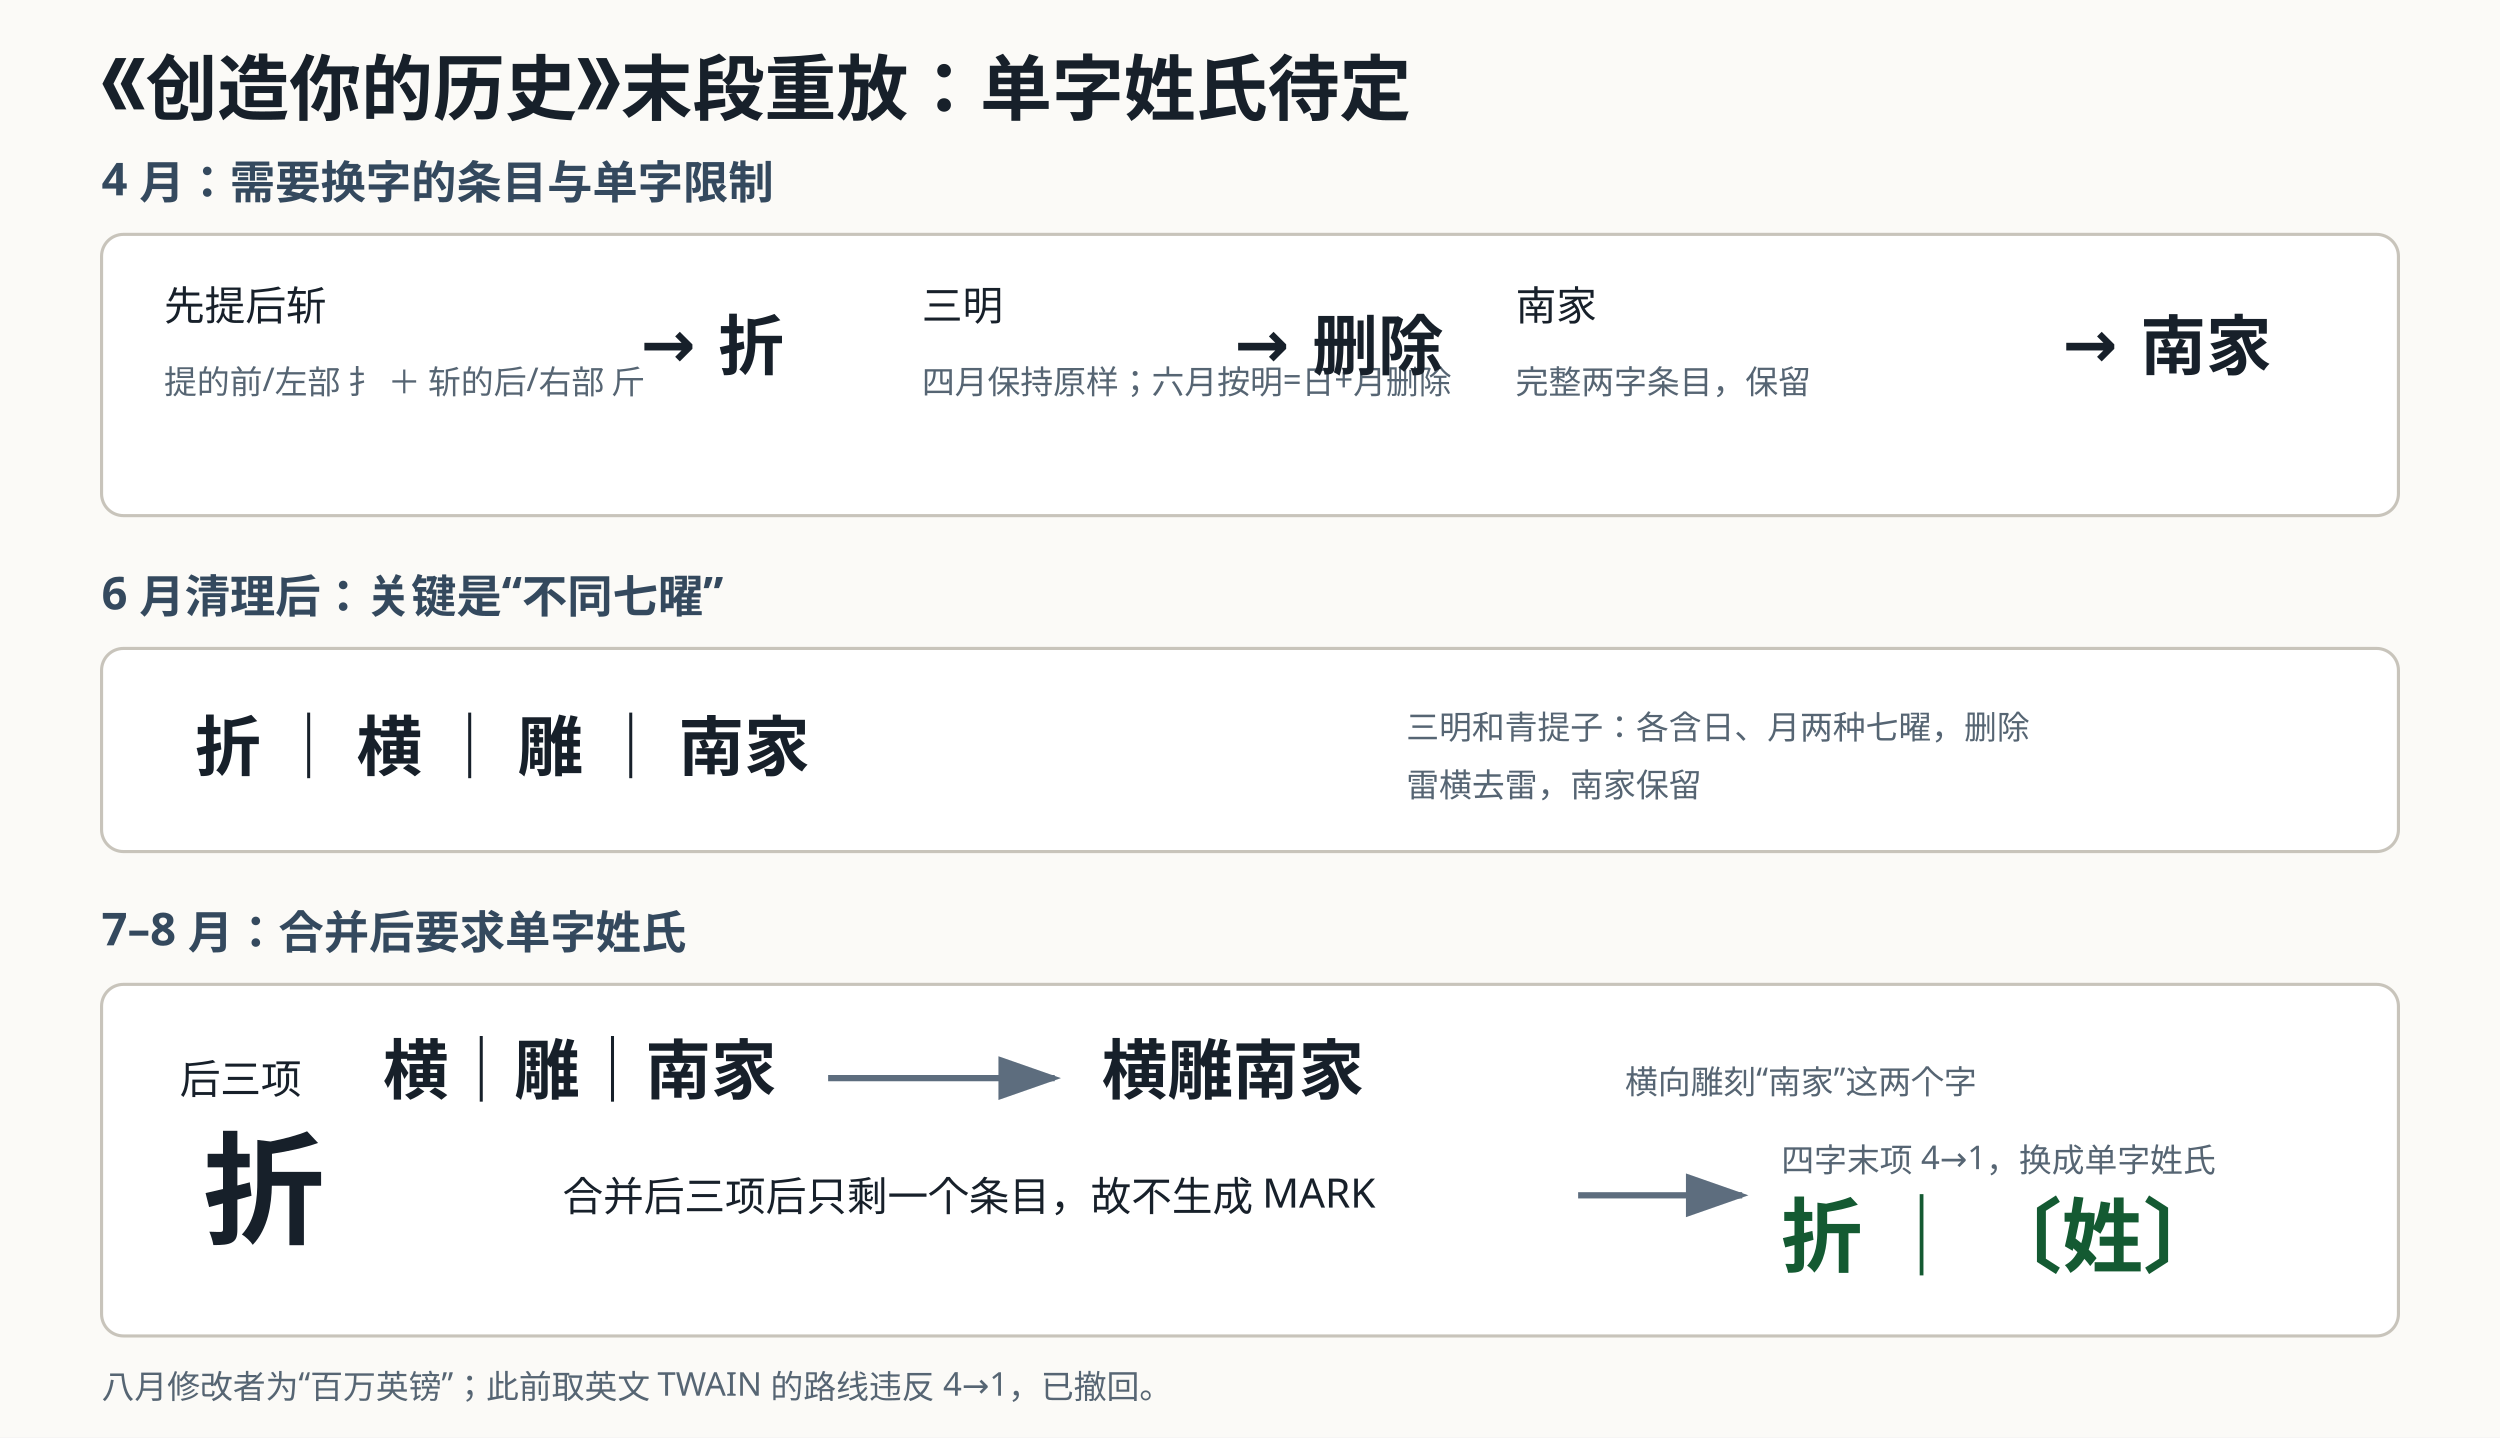
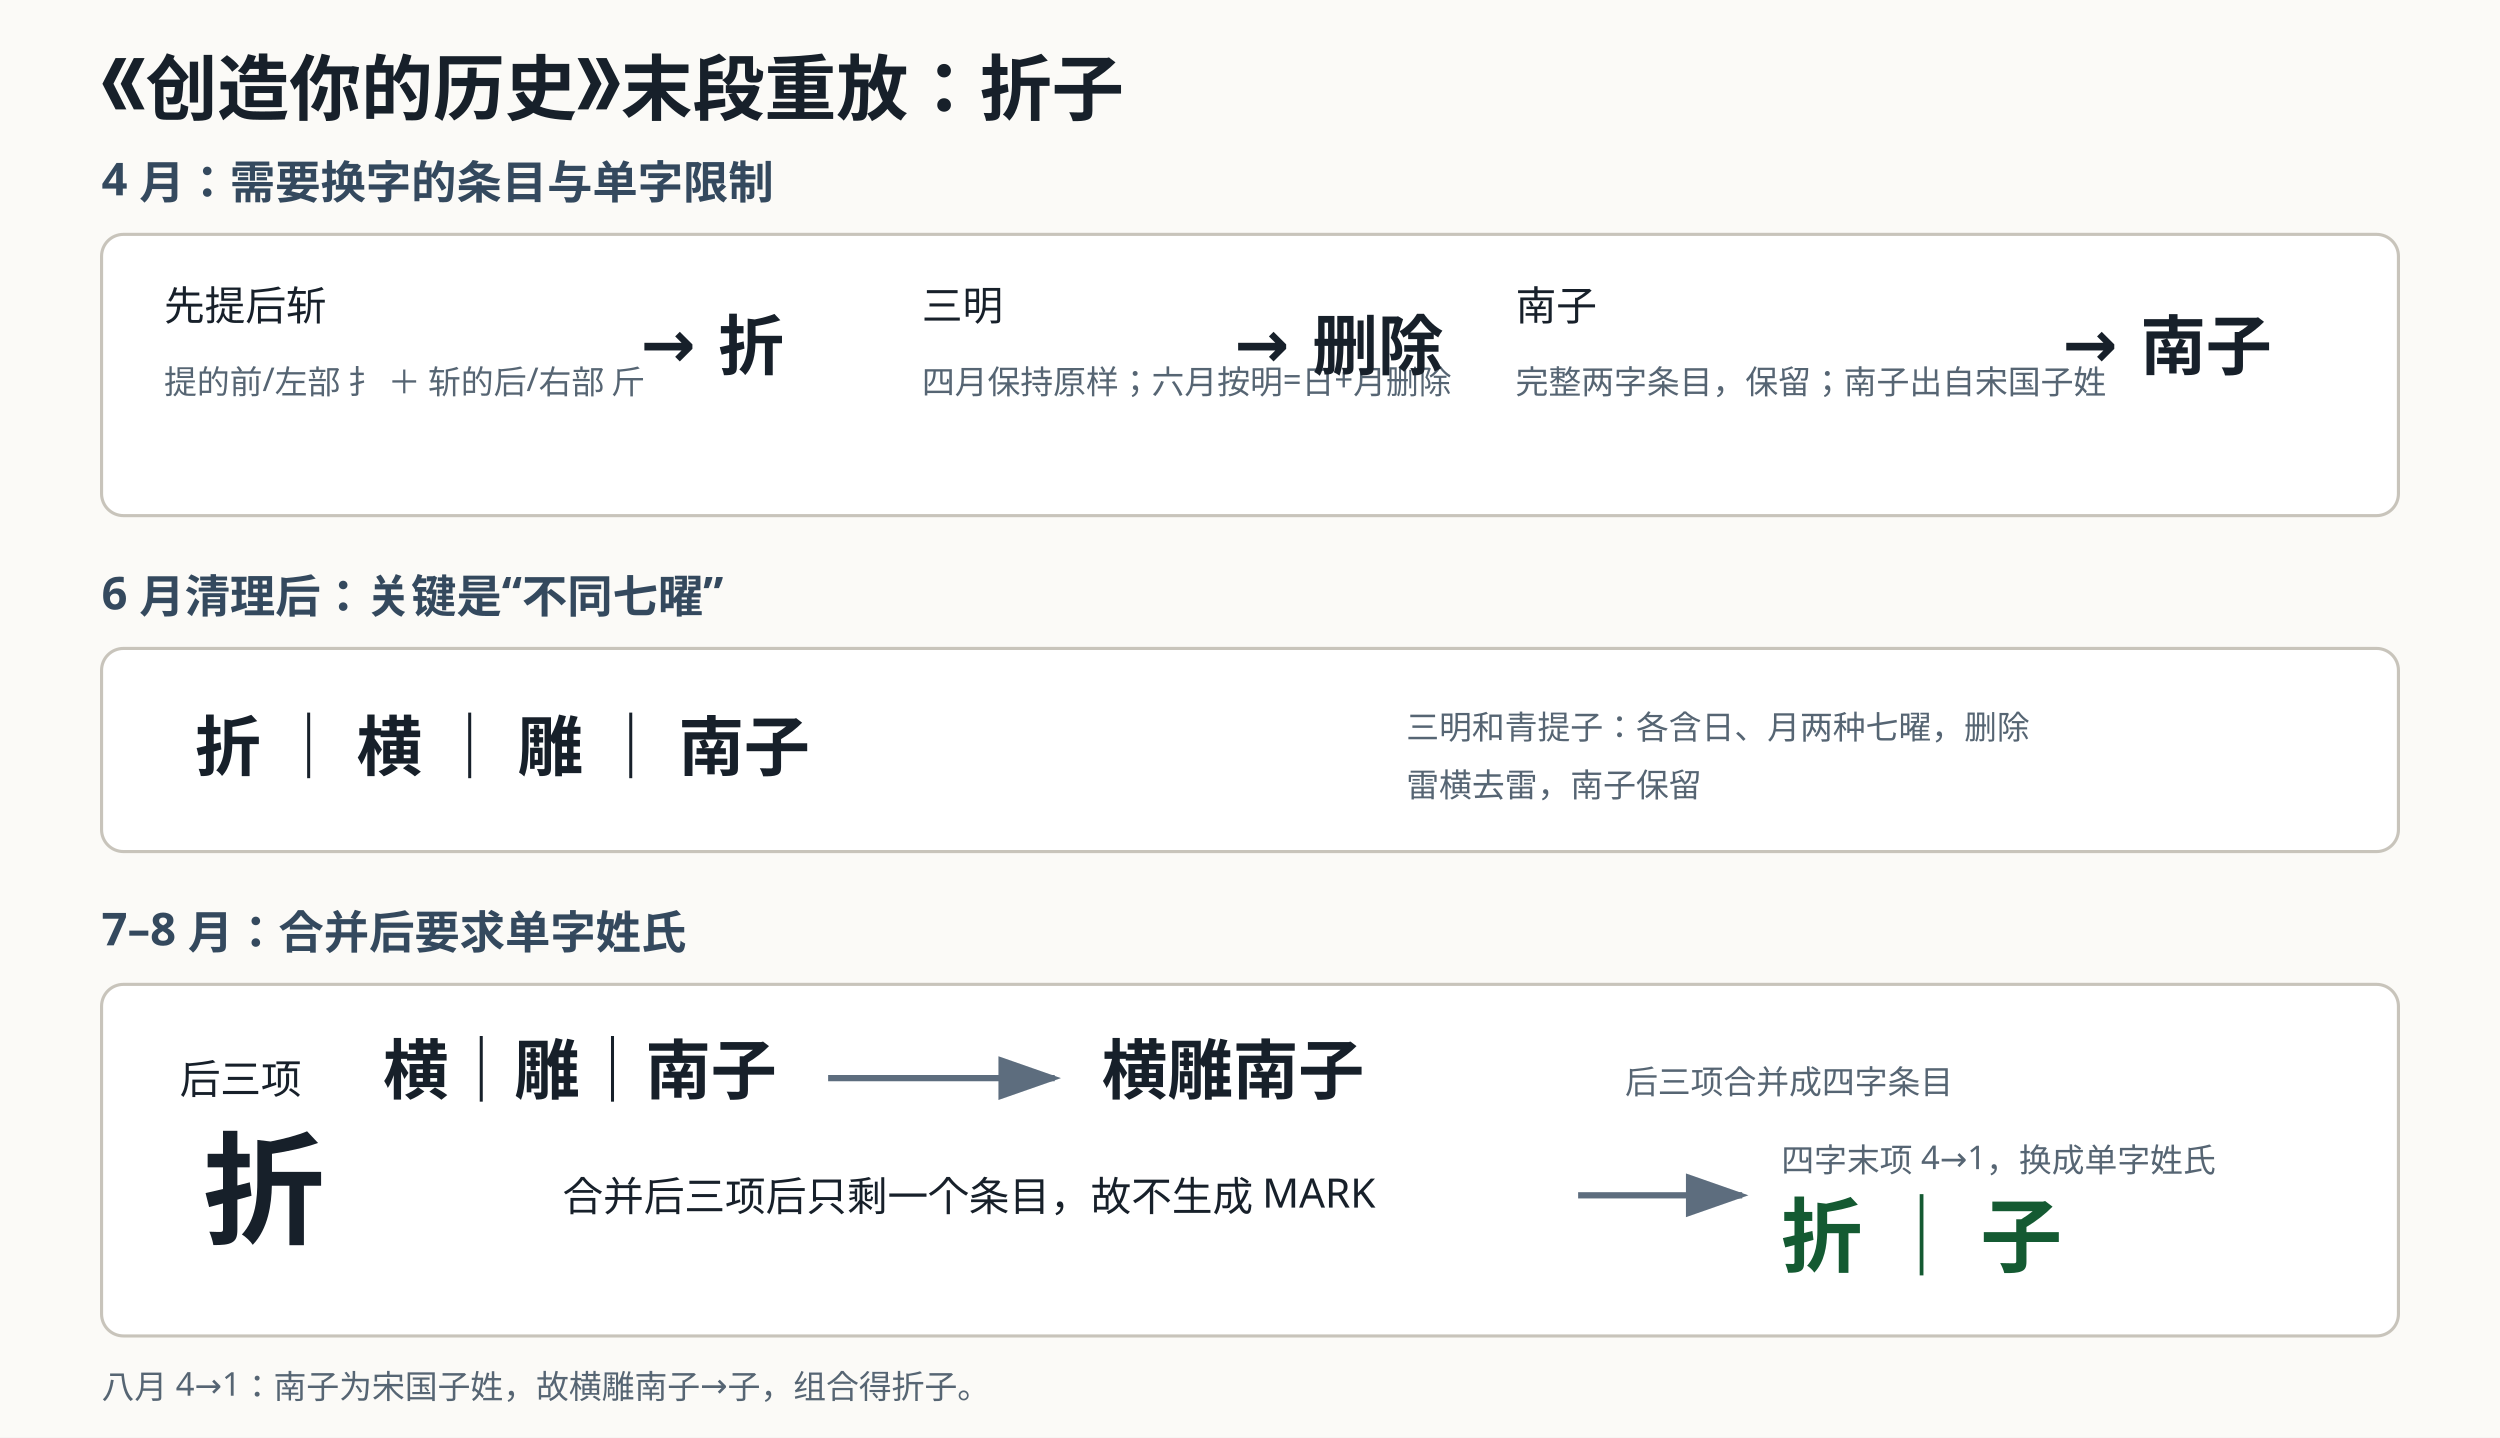
<svg xmlns="http://www.w3.org/2000/svg" width="1600" height="920" viewBox="0 0 1600 920">
  <rect width="1600" height="920" fill="#fbfaf7" />
  <style>
    text { font-family: "Noto Sans SC", "Microsoft YaHei", sans-serif; fill: #17202a; }
    .title { font-size: 46px; font-weight: 700; }
    .section { font-size: 29px; font-weight: 700; fill: #34495e; }
    .body { font-size: 26px; }
    .small { font-size: 21px; fill: #566573; }
    .token { font-size: 42px; font-weight: 700; }
    .answer { font-size: 52px; font-weight: 800; fill: #145a32; }
    .box { fill: #ffffff; stroke: #c8c4bb; stroke-width: 2; rx: 14; }
    .arrow { stroke: #5d6d7e; stroke-width: 4; fill: none; marker-end: url(#arrowhead); }
  </style>
  <defs>
    <marker id="arrowhead" markerWidth="10" markerHeight="7" refX="9" refY="3.5" orient="auto">
      <polygon points="0 0, 10 3.5, 0 7" fill="#5d6d7e" />
    </marker>
  </defs>
-   <text x="65" y="70" class="title">《创造你的历史》末段重放：单字姓氏待定</text>
+   <text x="65" y="70" class="title">《创造你的历史》末段重放：折子</text>
  <text x="65" y="125" class="section">4 月：需要换字的条目与单字限制</text>
  <rect x="65" y="150" width="1470" height="180" class="box" />
  <text x="105" y="205" class="body">先提后斩</text>
  <text x="105" y="252" class="small">提的前/左部 扌 ＋ 斩的后/右部 斤</text>
  <text x="410" y="235" class="token">→ 折</text>
  <text x="590" y="205" class="body">三明</text>
  <text x="590" y="252" class="small">四月保持原样；六月按明=日+月删除</text>
  <text x="790" y="235" class="token">→ 删除</text>
-   <text x="970" y="205" class="body">南家</text>
-   <text x="970" y="252" class="small">完整两字条目，保留</text>
-   <text x="1320" y="235" class="token">→ 南家</text>
+   <text x="970" y="205" class="body">南子</text>
+   <text x="970" y="252" class="small">完整两字条目，保留；南子出自宋国子姓</text>
+   <text x="1320" y="235" class="token">→ 南子</text>
  <text x="65" y="390" class="section">6 月清理后：关键是“不同七曜”</text>
  <rect x="65" y="415" width="1470" height="130" class="box" />
-   <text x="125" y="493" class="token">折 ｜ 横 ｜ 雕 ｜ 南家</text>
+   <text x="125" y="493" class="token">折 ｜ 横 ｜ 雕 ｜ 南子</text>
  <text x="900" y="473" class="small">三明和青提子：各含日、月两种七曜，删除</text>
-   <text x="900" y="510" class="small">雷横去雷，南家保留</text>
+   <text x="900" y="510" class="small">雷横去雷，南子保留</text>
  <text x="65" y="605" class="section">7–8 月：合并后要求单字姓氏</text>
  <rect x="65" y="630" width="1470" height="225" class="box" />
  <text x="115" y="700" class="body">后三项</text>
-   <text x="245" y="700" class="token">横｜雕｜南家</text>
+   <text x="245" y="700" class="token">横｜雕｜南子</text>
  <path d="M 530 690 L 675 690" class="arrow" />
-   <text x="705" y="700" class="token">横雕南家</text>
-   <text x="1040" y="700" class="small">横向雕刻“南家”这两个字</text>
+   <text x="705" y="700" class="token">横雕南子</text>
+   <text x="1040" y="700" class="small">后三项合并成四字条目</text>
  <text x="130" y="790" font-size="78" font-weight="700">折</text>
  <text x="360" y="775" class="body">合并后三项后只剩一个条目，故不生成 MARK</text>
  <path d="M 1010 765 L 1115 765" class="arrow" />
  <text x="1140" y="750" class="small">四字末项 4→1，换成单字姓氏</text>
-   <text x="1140" y="810" class="answer">折 ｜ 〔姓〕</text>
-   <text x="65" y="895" class="small">八月修改者为“百万英镑”；此前取英文 TWAIN 的路线违反 4→1，已撤回。</text>
+   <text x="1140" y="810" class="answer">折 ｜ 子</text>
+   <text x="65" y="895" class="small">八月 4→1：南子为宋国子姓，故横雕南子→子，组合得折子。</text>
</svg>
